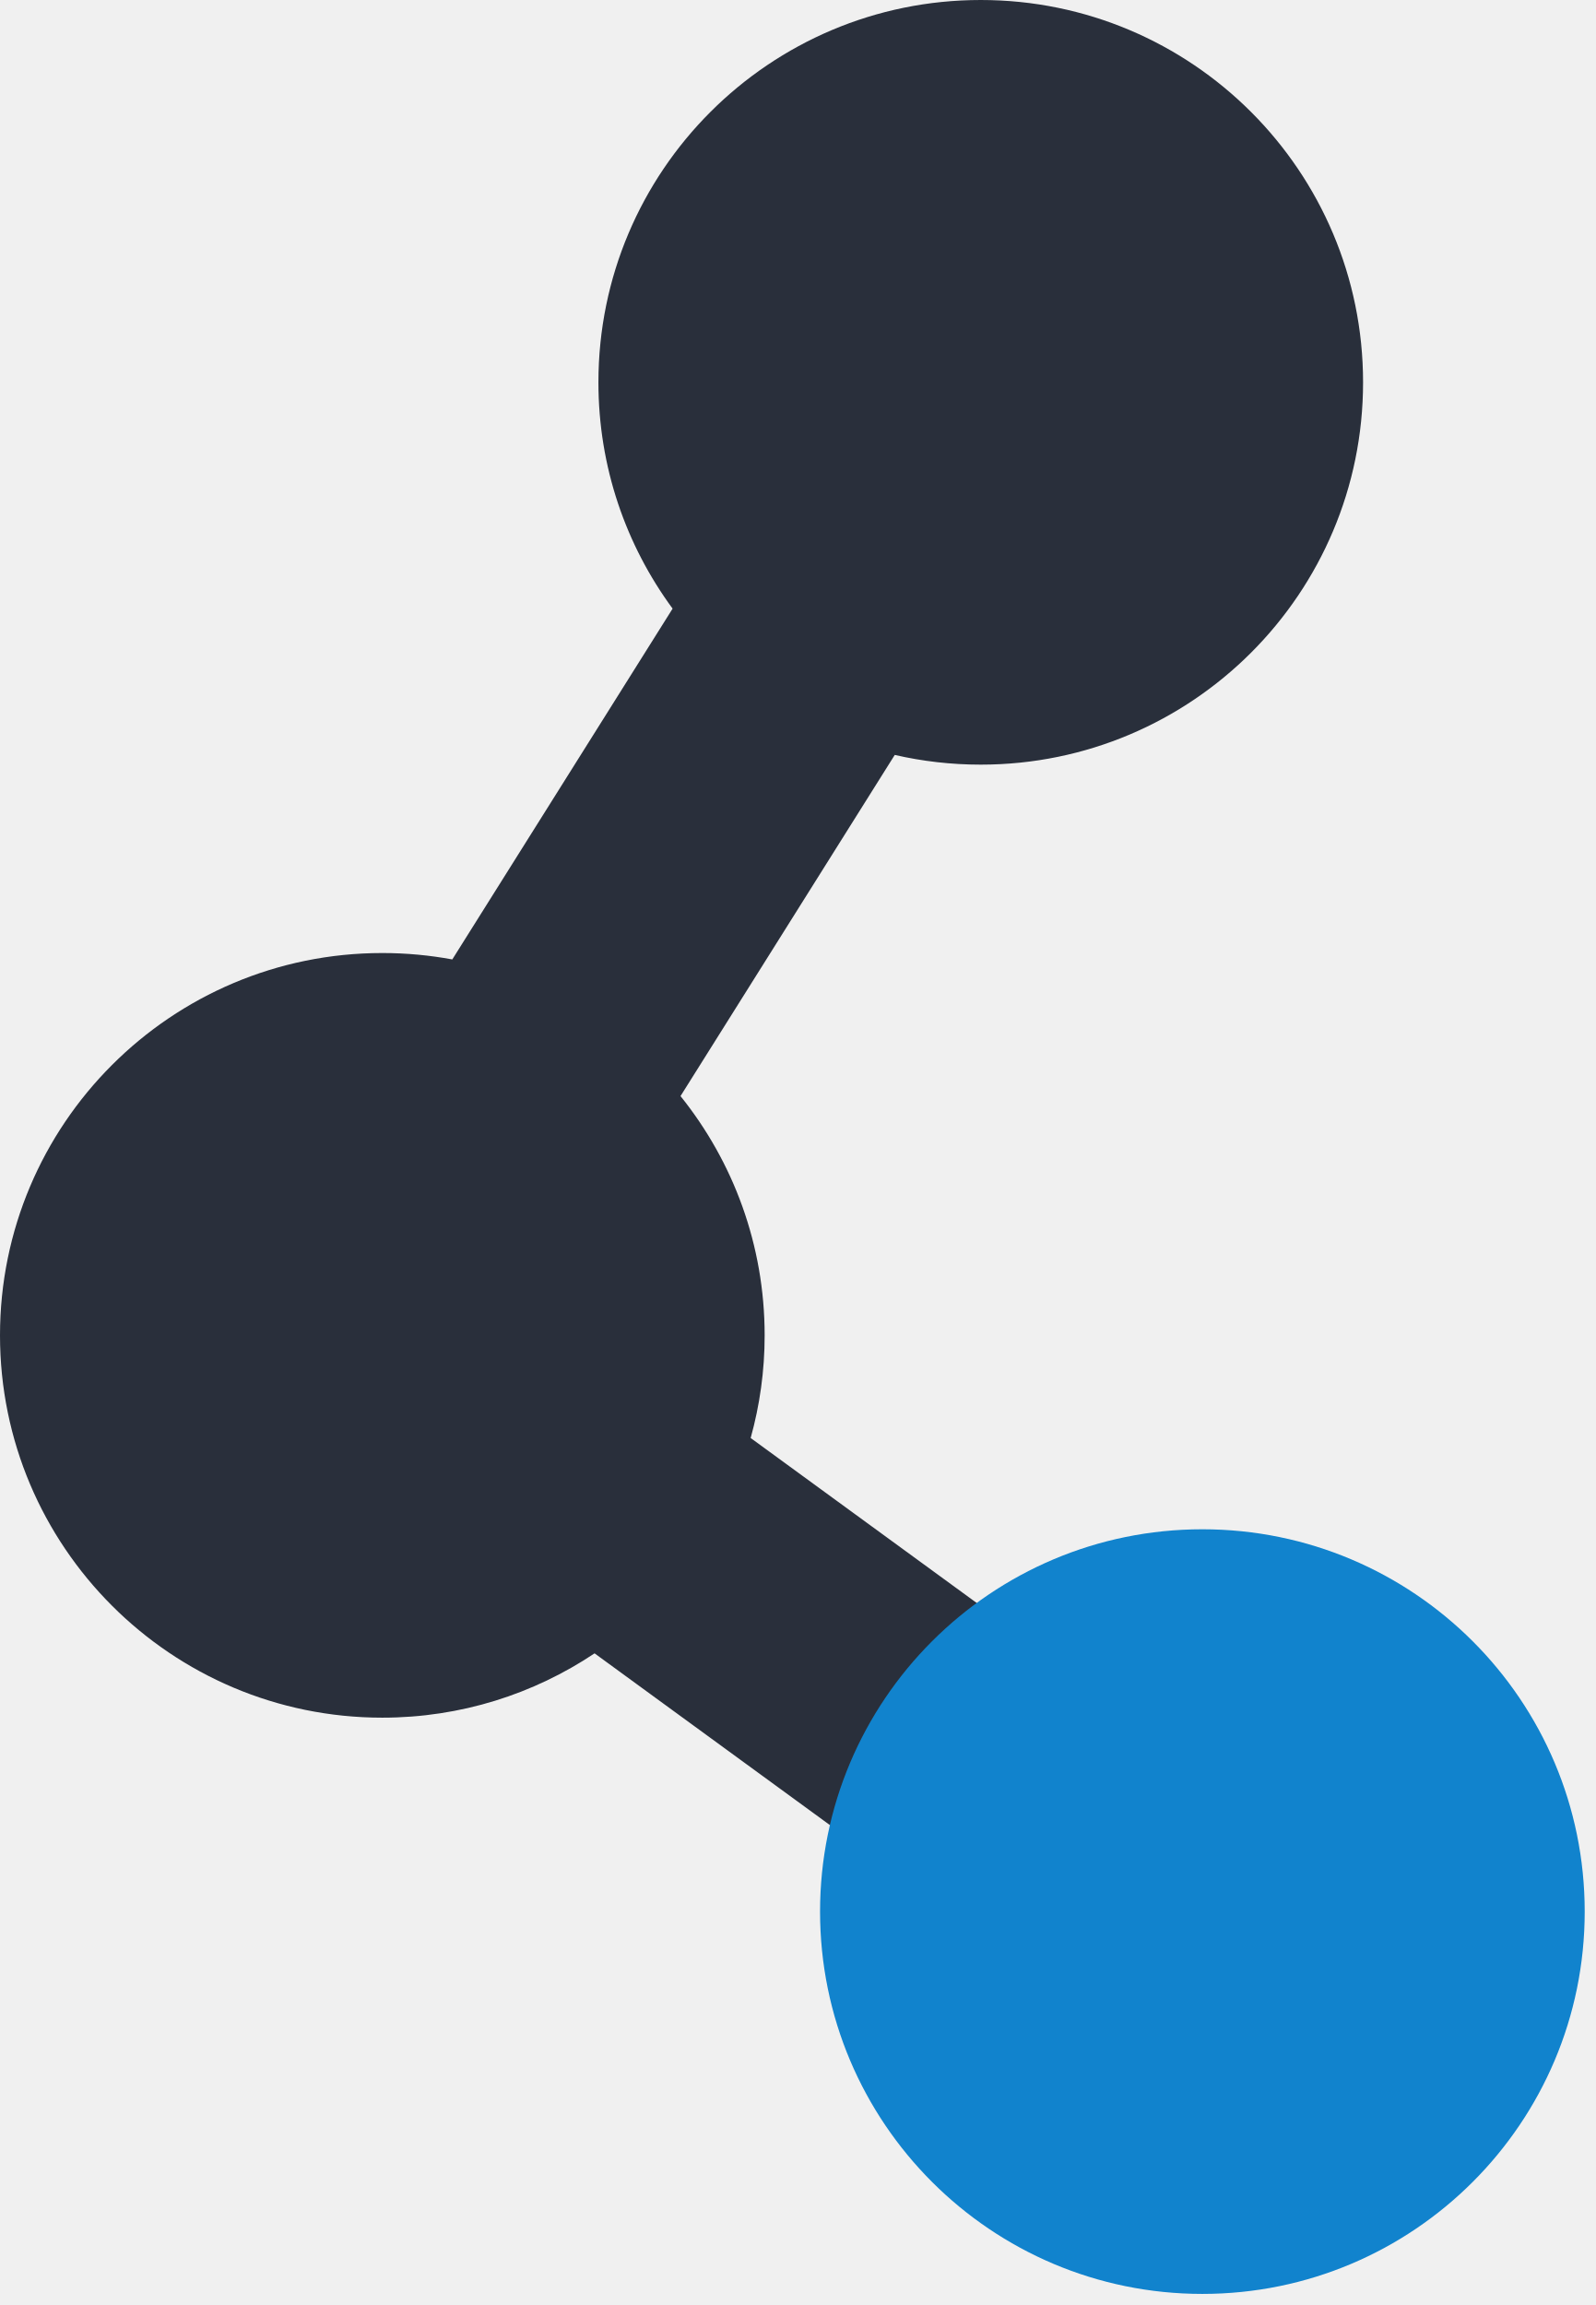
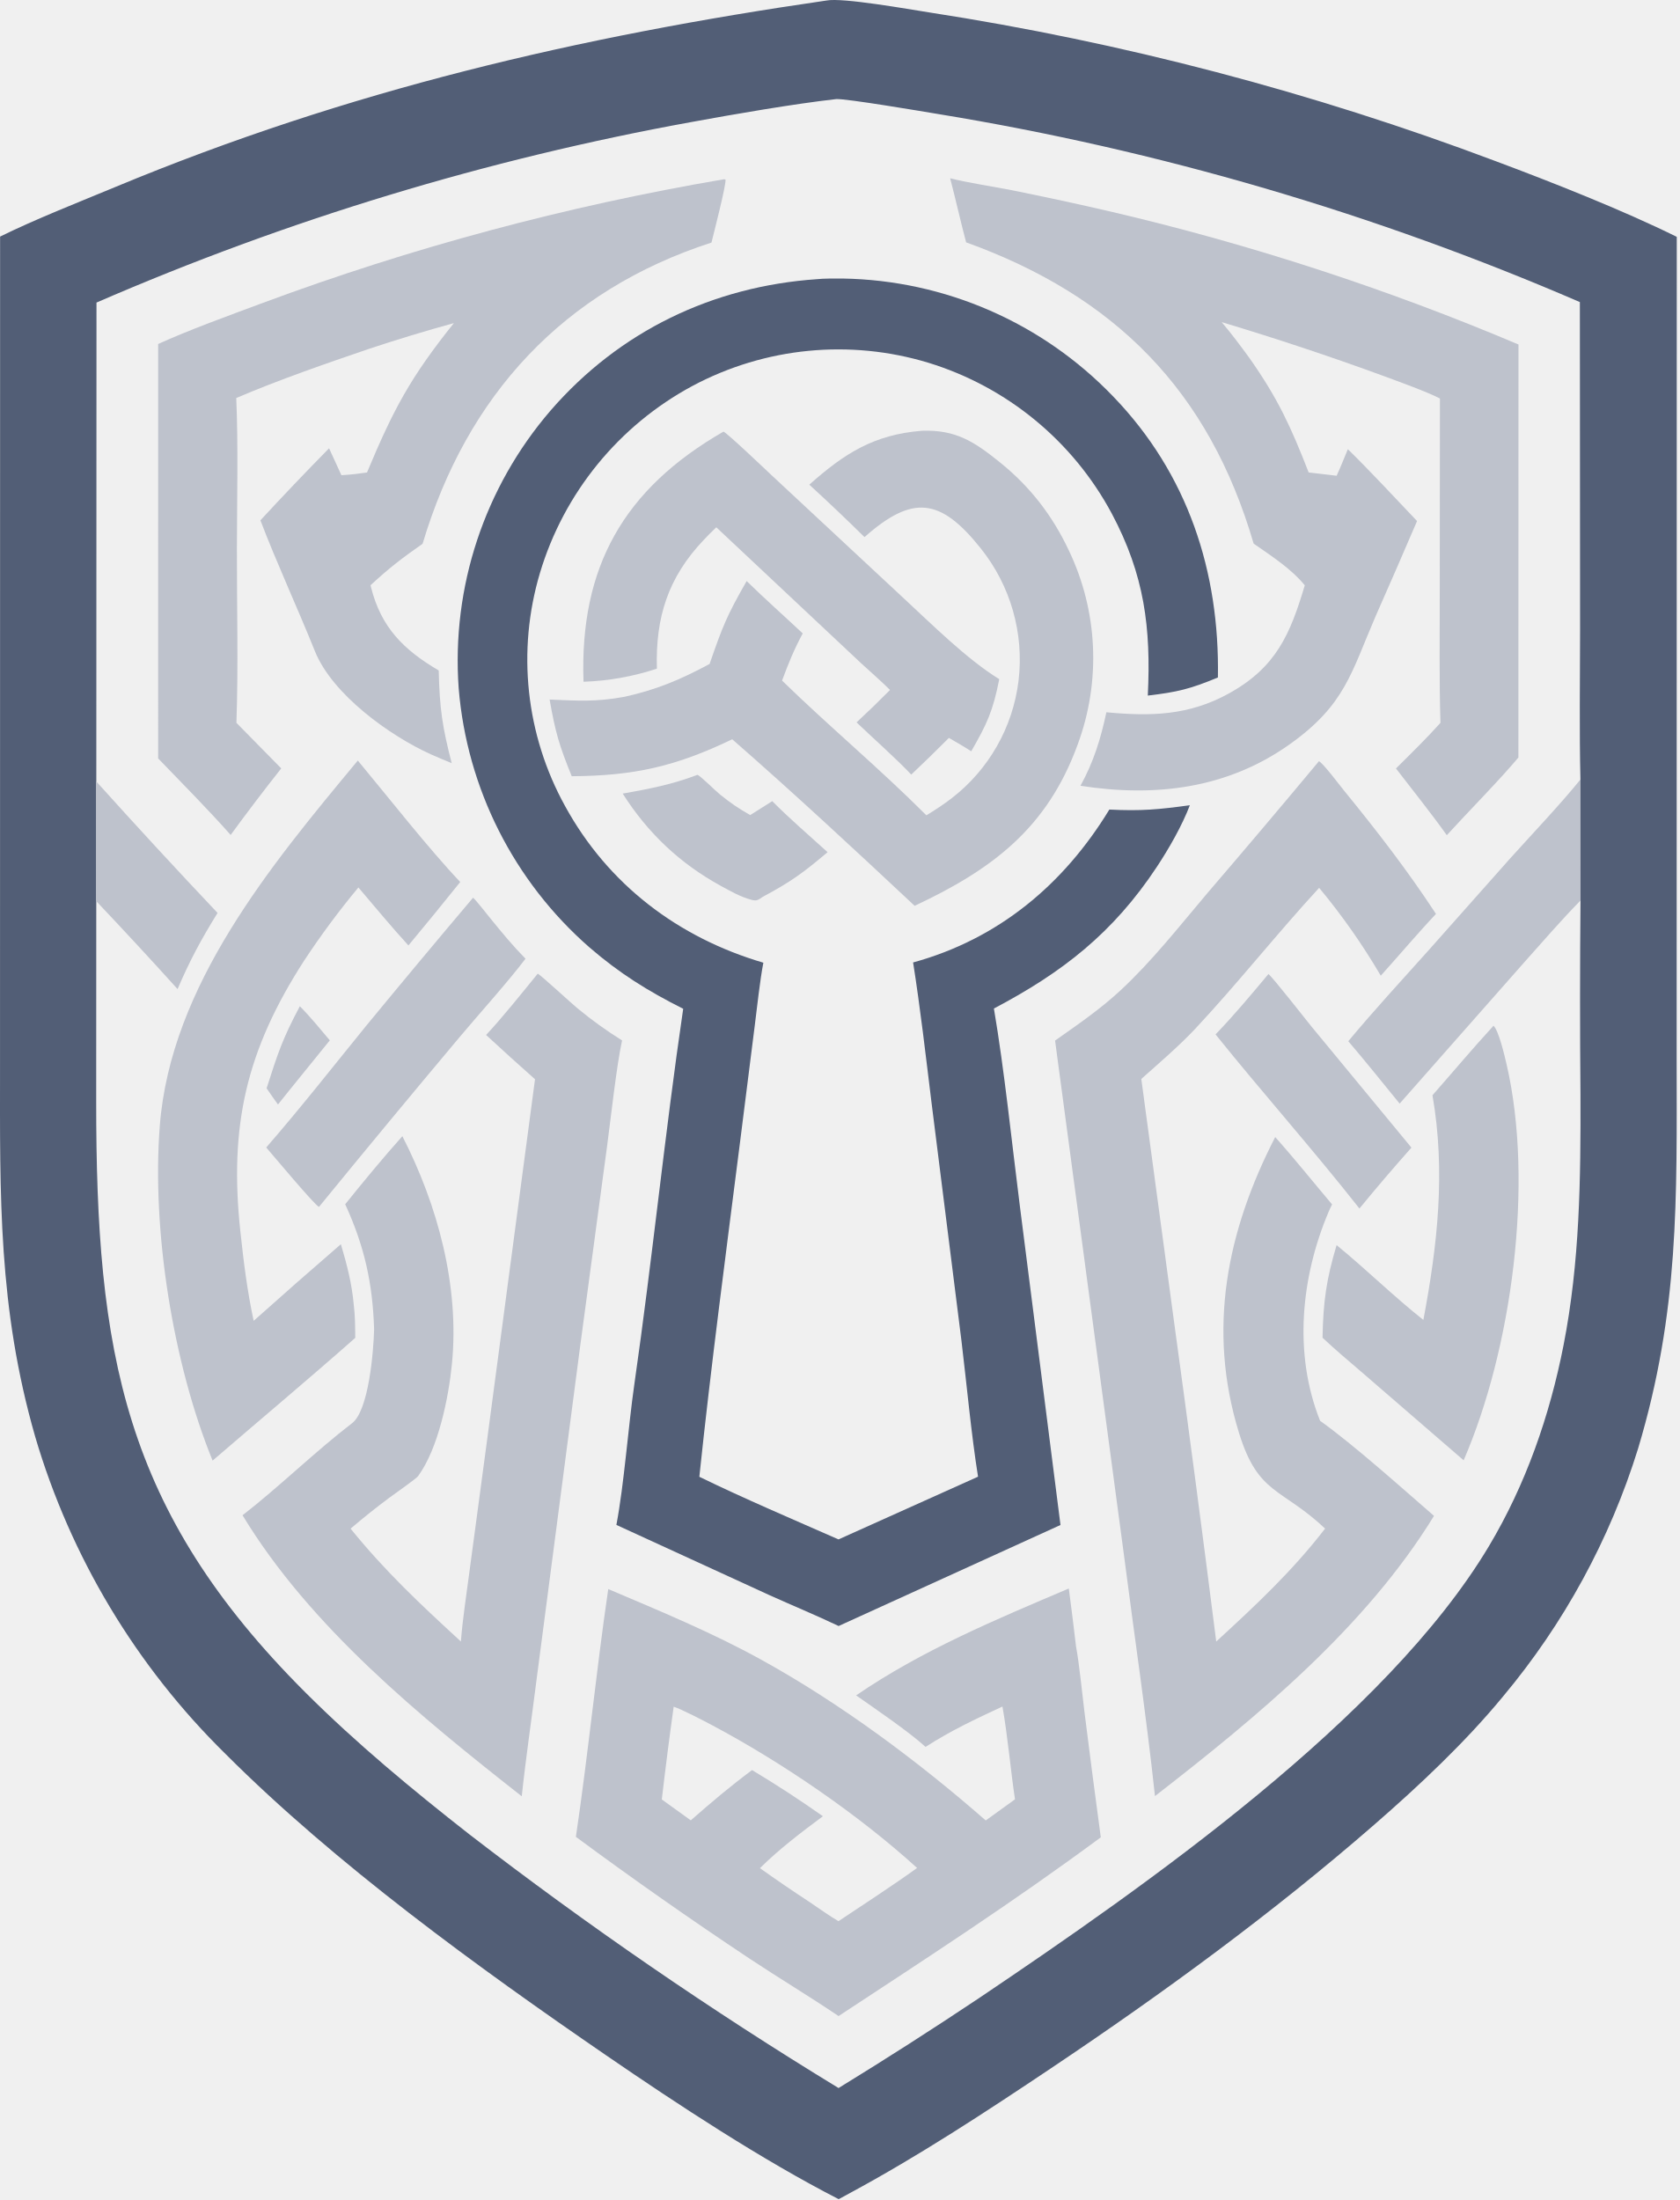
- <svg xmlns="http://www.w3.org/2000/svg" width="72" height="104" viewBox="0 0 72 104" fill="none">
-   <path d="M44.25 0C53.777 0 61.5 7.723 61.5 17.25C61.5 26.777 53.777 34.5 44.25 34.5C42.916 34.5 41.617 34.348 40.37 34.062L30.704 49.455C33.078 52.41 34.5 56.164 34.5 60.25C34.5 61.855 34.279 63.408 33.869 64.882L57.537 82.153L50.463 91.847L26.826 74.598C24.086 76.43 20.794 77.5 17.25 77.5C7.723 77.5 0 69.777 0 60.25C0 50.723 7.723 43 17.25 43C18.328 43 19.384 43.1 20.407 43.289L30.347 27.461C28.244 24.602 27 21.071 27 17.25C27 7.723 34.723 0 44.25 0Z" fill="#292F3B" />
-   <path d="M71.5 86.25C71.5 95.777 63.777 103.5 54.25 103.5C44.723 103.5 37 95.777 37 86.25C37 76.723 44.723 69 54.25 69C63.777 69 71.5 76.723 71.5 86.25Z" fill="#1183CD" />
+ <svg xmlns="http://www.w3.org/2000/svg" width="648" height="849" viewBox="0 0 648 849" fill="none">
+   <g clip-path="url(#clip0_210_257)">
+     <path fill-rule="evenodd" clip-rule="evenodd" d="M412.443 613.018C413.428 620.472 414.363 627.938 415.233 635.402C416.478 641.947 417.588 653.528 418.458 660.458C420.483 676.663 422.593 692.858 424.788 709.043C390.723 734.213 358.668 754.953 323.598 778.018C312.558 770.563 300.492 763.307 289.212 755.827C266.497 740.732 244.163 725.067 222.229 708.857C226.913 677.343 230.06 644.887 234.721 613.237C254.721 621.737 274.775 630.012 293.821 640.532C324.343 657.387 354.143 679.567 380.388 702.527L391.678 694.378C389.913 682.643 388.908 670.187 386.833 658.567C376.248 663.492 366.988 667.828 357.163 674.143C350.818 668.333 337.558 659.298 330.368 654.268C355.628 636.923 384.358 624.958 412.443 613.018ZM259.965 658.633C258.302 670.542 256.775 682.478 255.383 694.423L266.566 702.487C274.73 695.337 281.54 689.547 290.212 683.087C299.544 688.687 308.667 694.627 317.557 700.902C309.32 707.007 300.546 713.693 293.259 720.938C299.539 725.412 305.907 729.763 312.357 733.987C315.652 736.202 320.232 739.482 323.562 741.407C333.357 734.842 344.422 727.717 353.892 720.862C331.332 700.332 301.723 680.092 274.792 665.772C271.651 664.102 263.058 659.613 259.965 658.633Z" fill="#BEC2CC" />
+     <path d="M207.51 375.741C208.629 376.234 220.659 387.344 222.909 389.174C228.347 393.657 234.074 397.779 240.052 401.513C237.866 411.503 235.698 431.722 234.241 442.512L223.968 518.847L207.033 648.352C205.161 663.226 202.92 678.342 201.337 693.207C162.179 662.422 119.715 627.862 93.591 584.752C107.487 573.997 121.749 560.042 135.87 549.217C142.292 544.291 144.14 521.612 144.367 513.002C143.811 495.257 140.652 480.961 133.208 464.731C140.007 456.282 148.067 446.497 155.269 438.467C168.916 465.102 177.339 496.222 174.403 526.292C173.172 538.907 169.23 558.911 161.307 569.687C160.589 570.666 151.862 576.776 150.219 578.002C145.115 581.807 140.135 585.782 135.289 589.912C148.782 606.557 162.235 619.117 177.859 633.472C178.454 625.257 180.096 614.611 181.192 606.227L188.019 555.322L206.455 416.492C200.1 410.863 193.806 405.164 187.574 399.398C193.619 392.993 201.884 382.645 207.51 375.741Z" fill="#BEC2CC" />
+     <path d="M508.968 293.757C510.609 294.556 516.953 303.009 518.518 304.932C531.218 320.495 543.119 335.866 554.129 352.692C547.144 360.086 539.744 368.868 532.829 376.522C525.839 364.593 517.884 353.256 509.044 342.623C492.739 360.317 477.649 379.467 461.209 397.041C455.164 403.499 447.139 410.387 440.419 416.372L452.973 509.492C458.648 550.792 464.099 592.123 469.334 633.482C484.479 619.588 498.734 606.267 511.343 589.892C494.459 574.007 485.534 576.972 478.129 553.002C465.704 512.807 473.524 474.962 492.089 438.807C499.459 447.037 506.844 456.297 514.039 464.797C513.564 465.717 513.123 466.652 512.718 467.607C502.019 492.822 499.079 522.482 509.419 548.312C522.714 557.816 540.803 574.112 553.368 584.992C526.978 627.997 485.233 662.437 445.693 693.132C442.408 662.442 437.619 630.472 433.669 599.702L407.143 401.567C415.843 395.417 424.433 389.566 432.268 382.309C444.668 370.821 455.179 357.332 466.093 344.458C480.508 327.662 494.804 310.761 508.968 293.757Z" fill="#BEC2CC" />
+     <path d="M325.158 107.489C364.643 108.124 402.233 124.515 429.573 153.013C458.373 182.849 470.688 220.609 469.978 261.448C459.273 265.886 454.387 267.079 442.927 268.428C444.197 242.286 441.628 221.884 429.043 198.221C414.068 170.25 388.653 149.327 358.323 140.009C327.988 130.783 295.228 133.986 267.255 148.915C238.791 164.206 217.591 190.207 208.345 221.166C199.394 251.214 202.888 283.599 218.042 311.047C234.606 341.308 261.682 361.846 294.573 371.515C293.254 378.273 292.113 389.044 291.224 396.007L285.585 440.677C280.186 483.237 274.33 527.322 269.871 569.902C286.561 578.057 306.475 586.552 323.573 594.072L377.418 569.867C374.823 553.722 373.023 534.052 371.023 517.467L359.398 424.962C357.238 407.386 355.118 388.896 352.358 371.422C385.323 362.38 410.513 341.292 428.083 312.418C440.453 313.036 447.153 312.386 459.153 310.75C456.123 318.689 451.053 327.522 446.398 334.561C429.533 360.084 409.948 375.29 383.538 389.198C387.553 412.737 390.453 440.987 393.508 465.057L409.233 588.507L323.618 627.492C315.248 623.492 305.452 619.437 296.866 615.557L237.86 588.482C240.856 572.667 242.423 550.626 244.801 534.102C251.706 486.137 256.584 437.232 263.637 389.299C249.972 382.415 239.169 375.713 227.455 365.598C198.274 340.104 180.175 304.242 177.002 265.624C174.176 226.579 186.949 188.007 212.518 158.365C239.035 127.802 275.036 110.498 315.278 107.734C317.643 107.45 322.778 107.461 325.158 107.489Z" fill="#525E76" />
+     <path d="M138.076 293.502C149.694 307.479 165.617 327.775 177.601 340.371C171.016 348.595 164.35 356.756 157.605 364.851C151.07 357.711 144.597 349.877 138.301 342.48C130.79 351.511 123.789 360.955 117.33 370.767C95.016 405.37 88.351 434.497 92.776 475.417C94.052 487.217 95.371 497.977 97.886 509.717C109.021 499.762 120.24 489.907 131.543 480.147C133.878 488.042 135.757 495.208 136.509 503.442C137.058 507.922 137.04 511.802 137.09 516.292C119.301 532.022 100.108 548.082 82.04 563.662C66.774 526.227 58.504 474.887 61.663 434.457C65.901 380.239 104.614 333.778 138.076 293.502Z" fill="#BEC2CC" />
+     <path d="M576.333 395.847C578.333 397.665 580.622 407.484 581.347 410.599C592.082 456.822 583.327 520.732 564.807 563.542L525.248 529.337C520.208 525.022 515.177 520.787 510.352 516.237C510.622 502.227 511.817 493.792 515.782 480.502C527.022 489.672 537.917 500.417 549.267 509.372C554.752 480.262 557.887 452.092 552.777 422.667C560.662 413.707 568.248 404.646 576.333 395.847Z" fill="#BEC2CC" />
+     <path d="M489.477 375.885C491.433 377.5 503.592 393.103 506.142 396.221L544.657 442.882C537.812 450.577 531.122 458.412 524.592 466.382C506.902 443.887 487.107 421.621 469.067 399.186C476.147 391.857 482.947 383.697 489.477 375.885Z" fill="#BEC2CC" />
+     <path d="M182.553 346.431C183.598 347.27 188.261 353.217 189.368 354.579C193.817 360.05 197.831 364.936 202.789 369.974C196.05 378.889 184.827 391.323 177.388 400.189C159.138 421.926 141.035 443.787 123.081 465.767C121.14 464.771 105.378 445.843 102.729 442.822C115.702 427.952 129.022 410.963 141.516 395.608C155.086 379.125 168.766 362.732 182.553 346.431Z" fill="#BEC2CC" />
+     <path d="M115.704 388.328C119.497 392.099 123.787 397.351 127.27 401.476L111.138 421.396L107.266 426.237C105.812 424.272 104.289 422.001 102.876 419.981C107.221 406.474 108.934 401.041 115.704 388.328Z" fill="#BEC2CC" />
+     <path d="M355.702 166.239C368.847 165.752 375.957 170.422 386.027 178.557C397.522 187.843 406.127 198.974 412.417 212.335C423.687 235.839 424.927 262.913 415.852 287.349C404.092 319.707 382.727 335.611 352.942 349.562C330.967 328.937 305.198 305.035 282.555 285.296C260.784 295.77 244.665 299.41 220.619 299.55C215.767 287.556 214.323 282.693 212.094 269.963C222.952 270.413 229.959 270.939 240.987 268.9C253.559 266.093 262.488 262.306 273.82 256.236C278.959 241.46 280.35 237.854 288.123 224.237C294.87 230.848 302.768 237.874 309.765 244.436C306.333 250.822 304.274 255.944 301.792 262.644C319.827 280.244 339.262 296.383 357.477 314.634C360.247 312.998 364.667 310.058 367.172 308.095C381.526 297.057 390.852 280.714 393.042 262.737C395.242 244.419 389.977 225.987 378.437 211.592C362.902 192.108 352.157 190.856 333.602 207.269C326.627 200.396 319.522 193.65 312.302 187.035C325.832 174.994 337.222 167.725 355.702 166.239Z" fill="#BEC2CC" />
+     <path d="M269.141 299.019C270.214 299.314 276.022 305.137 277.849 306.604C282.114 310.029 284.757 311.837 289.505 314.544L298.002 309.168C304.324 315.584 312.603 322.725 319.363 328.866C309.744 336.97 305.311 340.205 294.299 346.119C292.568 347.288 292.056 347.798 290.001 347.252C285.763 346.127 282.053 343.994 278.238 341.912C262.435 333.289 249.924 321.454 240.299 306.255C250.608 304.415 259.273 302.768 269.141 299.019Z" fill="#BEC2CC" />
+     <path d="M366.647 68.795C373.112 70.458 383.532 72.056 390.372 73.385C403.322 75.985 416.232 78.78 429.097 81.767C482.742 94.34 535.223 111.46 585.967 132.941L585.937 292.324C578.667 301.029 566.337 313.483 558.307 322.311C552.467 314.093 544.882 304.606 538.692 296.56C544.247 291.049 550.712 284.715 555.857 278.952C555.362 262.496 555.588 245.193 555.588 228.684L555.657 153.783C550.497 151.117 539.622 147.229 533.892 145.093C513.282 137.553 492.447 130.622 471.427 124.308C475.377 128.963 478.482 133.154 482.072 138.063C493.167 153.8 498.113 164.664 505.008 182.336L515.793 183.595C517.243 180.491 518.772 176.564 520.122 173.352C528.962 181.995 538.237 192.066 546.827 201.076C541.567 213.346 536.237 225.587 530.838 237.798C521.408 259.596 519.127 271.932 497.847 287.114C473.577 304.431 445.662 307.707 416.937 303.236C422.002 294.087 424.787 285.029 426.942 274.872C444.002 276.465 458.648 276.187 474.128 267.658C492.482 257.548 497.883 244.726 503.503 225.881C498.278 219.464 490.542 214.51 483.767 209.783C466.537 150.782 430.292 114.255 372.822 93.531C370.662 85.426 368.822 77.029 366.647 68.795Z" fill="#BEC2CC" />
+     <path d="M279.952 69.243C280.389 70.886 275.334 90.378 274.553 93.609C217.361 112.129 180.182 152.566 163.08 209.836C154.975 215.516 150.285 219.117 142.982 225.841L143.182 226.665C147.061 242.097 155.716 250.766 169.295 258.739C169.642 273.45 170.697 280.553 174.307 294.514C171.649 293.388 168.856 292.288 166.258 291.103C150.518 283.988 128.242 268.057 121.499 251.245C115.019 235.091 106.724 217.147 100.487 200.798C109.17 191.391 118.005 182.125 126.987 173.003L131.745 183.384C135.387 183.174 137.999 182.864 141.618 182.343C151.817 157.965 158.327 145.692 175.141 124.691C164.217 127.694 153.373 130.982 142.621 134.551C126.174 140.15 107.107 146.751 91.169 153.604C91.954 171.528 91.455 193.381 91.419 211.567C91.375 233.189 91.999 257.491 91.232 278.944L108.53 296.532C101.858 304.966 95.349 313.529 89.007 322.213C80.481 312.57 70.023 302.012 61.026 292.678L61.035 132.753C72.45 127.512 89.043 121.502 101.032 117.036C158.82 95.553 218.495 79.535 279.273 69.194L279.952 69.243Z" fill="#BEC2CC" />
+     <path d="M279.179 166.564C280.73 167.209 295.16 180.971 297.5 183.161L348.267 230.447C359.492 240.816 373.017 254.352 385.607 262.092C383.152 274.46 380.898 279.313 374.788 289.932C372.203 288.216 368.892 286.369 366.173 284.764C361.403 289.561 356.557 294.282 351.642 298.924C345.962 292.881 336.788 284.762 330.538 278.773C334.933 274.695 339.238 270.523 343.453 266.261C340.058 262.886 335.927 259.276 332.357 256.011L276.41 203.483C274.763 205.056 273.157 206.671 271.593 208.326C257.75 222.899 252.934 238.261 253.488 258.036C244.343 261.071 234.807 262.773 225.176 263.092C223.611 218.775 240.769 188.654 279.179 166.564Z" fill="#BEC2CC" />
+     <path fill-rule="evenodd" clip-rule="evenodd" d="M609.874 300.824C601.919 310.622 591.422 321.654 582.857 331.155L551.678 366.275C541.209 377.973 530.314 389.776 520.289 401.812C526.944 409.579 533.602 417.952 540.107 425.887L588.112 371.453C594.972 363.771 602.727 354.809 609.902 347.522L609.874 300.824Z" fill="#BEC2CC" />
+     <path fill-rule="evenodd" clip-rule="evenodd" d="M318.897 0.21C325.032 -1.034 350.902 3.611 358.498 4.779C433.173 16.309 506.447 35.551 577.157 62.193C598.752 70.258 626.374 81.163 647.049 91.4L647.003 408.799C647.048 462.913 648.058 505.878 632.123 559.008C621.258 594.038 603.538 626.563 579.998 654.688C565.453 672.362 547.558 689.157 530.253 704.212C491.163 738.242 448.692 769.287 405.637 798.117C380.303 815.082 354.642 831.942 327.807 846.417L323.642 848.683C294.033 833.503 261.644 812.197 233.953 793.197C184.315 759.137 129.576 719.413 87.003 676.843C52.513 642.953 27.243 600.822 13.582 554.438C-0.747 504.588 -0.007 461.697 0.011 410.914L0.039 91.3C13.36 84.71 30.758 77.876 44.731 72.07C134.358 34.828 223.237 14.075 318.897 0.21ZM322.693 38.24C306.247 40.091 283.104 44.109 266.879 47.081C187.91 61.416 110.853 84.798 37.235 116.765L37.121 424.853C37.066 521.677 47.371 582.792 117.932 653.212C137.589 672.832 159.135 690.662 180.976 707.777C226.688 743.032 274.299 775.752 323.593 805.792C341.873 794.577 359.933 783.017 377.768 771.107C442.318 727.617 534.89 663.017 574.5 596.787C588.77 572.932 598.008 546.382 603.348 519.167C609.638 487.082 609.998 455.057 609.888 422.502C609.668 397.511 609.673 372.516 609.903 347.522L609.875 300.824C609.425 281.929 609.718 262.274 609.738 243.322L609.653 116.574C530.388 82.32 447.213 57.945 361.993 43.999C356.481 43.085 326.57 38.012 322.693 38.24Z" fill="#525E76" />
+     <path fill-rule="evenodd" clip-rule="evenodd" d="M68.52 381.69C73.282 370.58 77.615 362.554 83.955 352.308C68.127 335.574 52.508 318.643 37.101 301.52L37.122 347.745C47.721 358.936 58.188 370.253 68.52 381.69Z" fill="#BEC2CC" />
+   </g>
+   <defs>
+     <clipPath id="clip0_210_257">
+       <rect width="648" height="849" fill="white" />
+     </clipPath>
+   </defs>
</svg>
